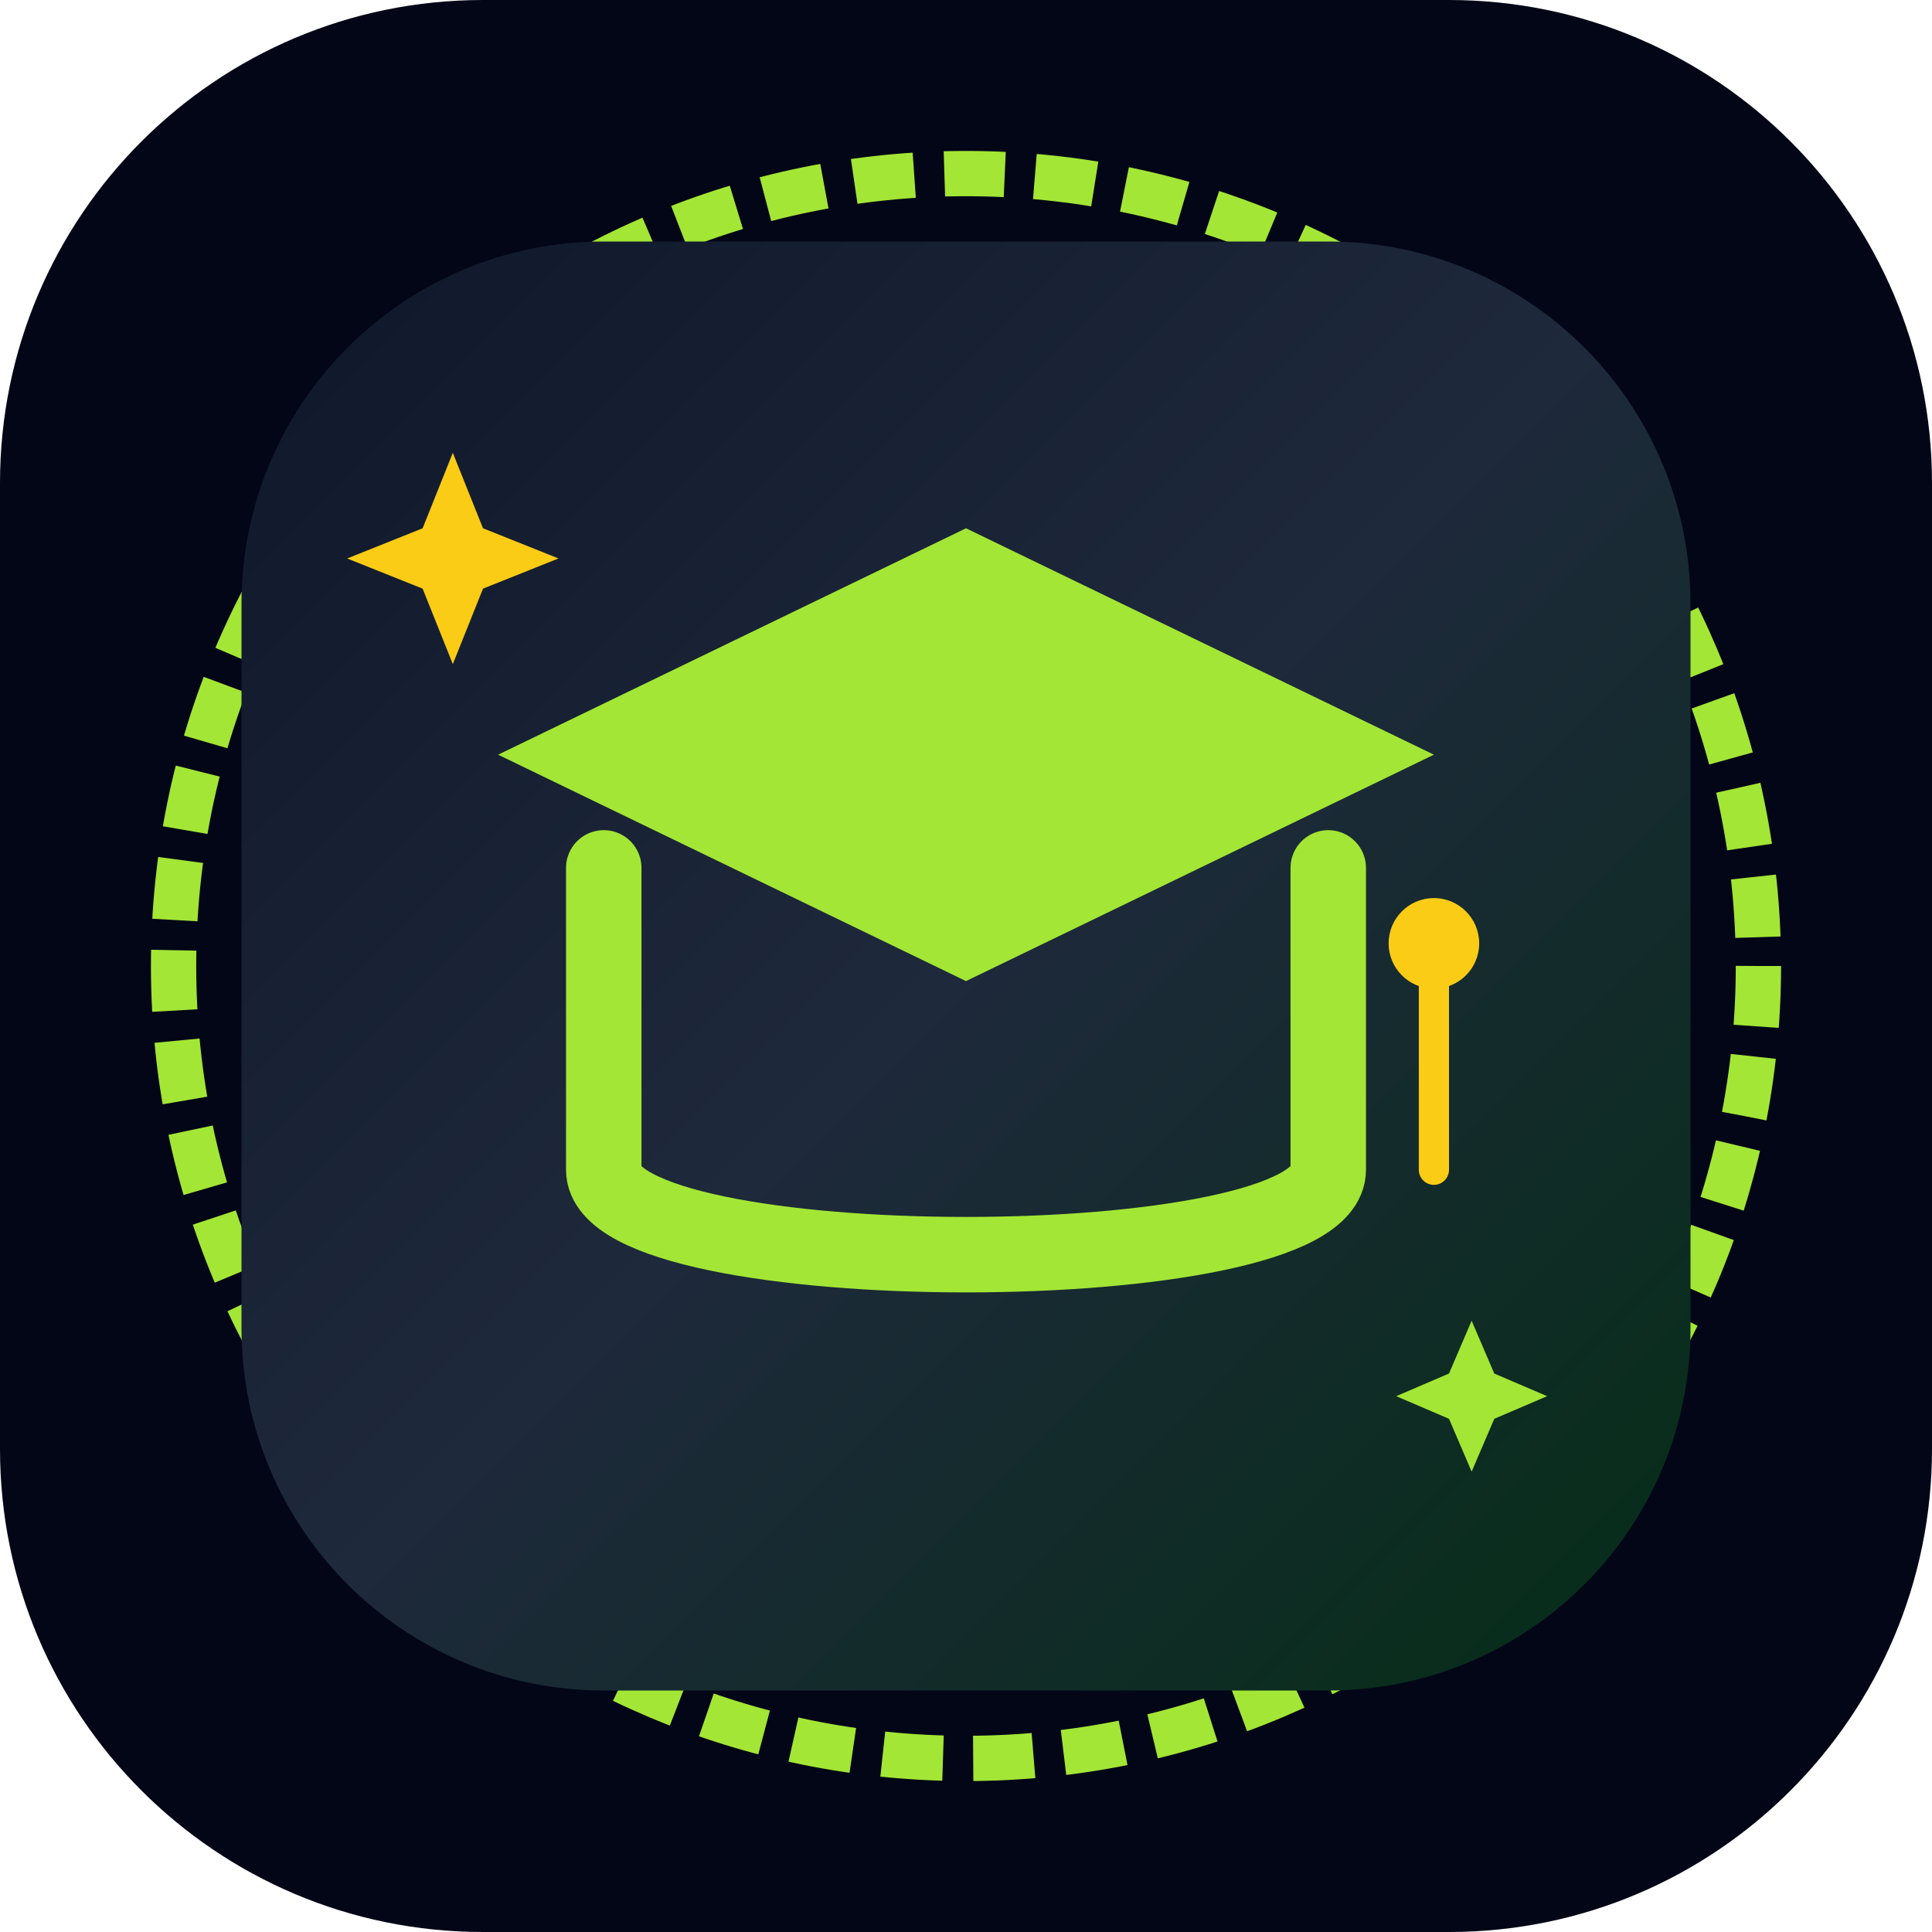
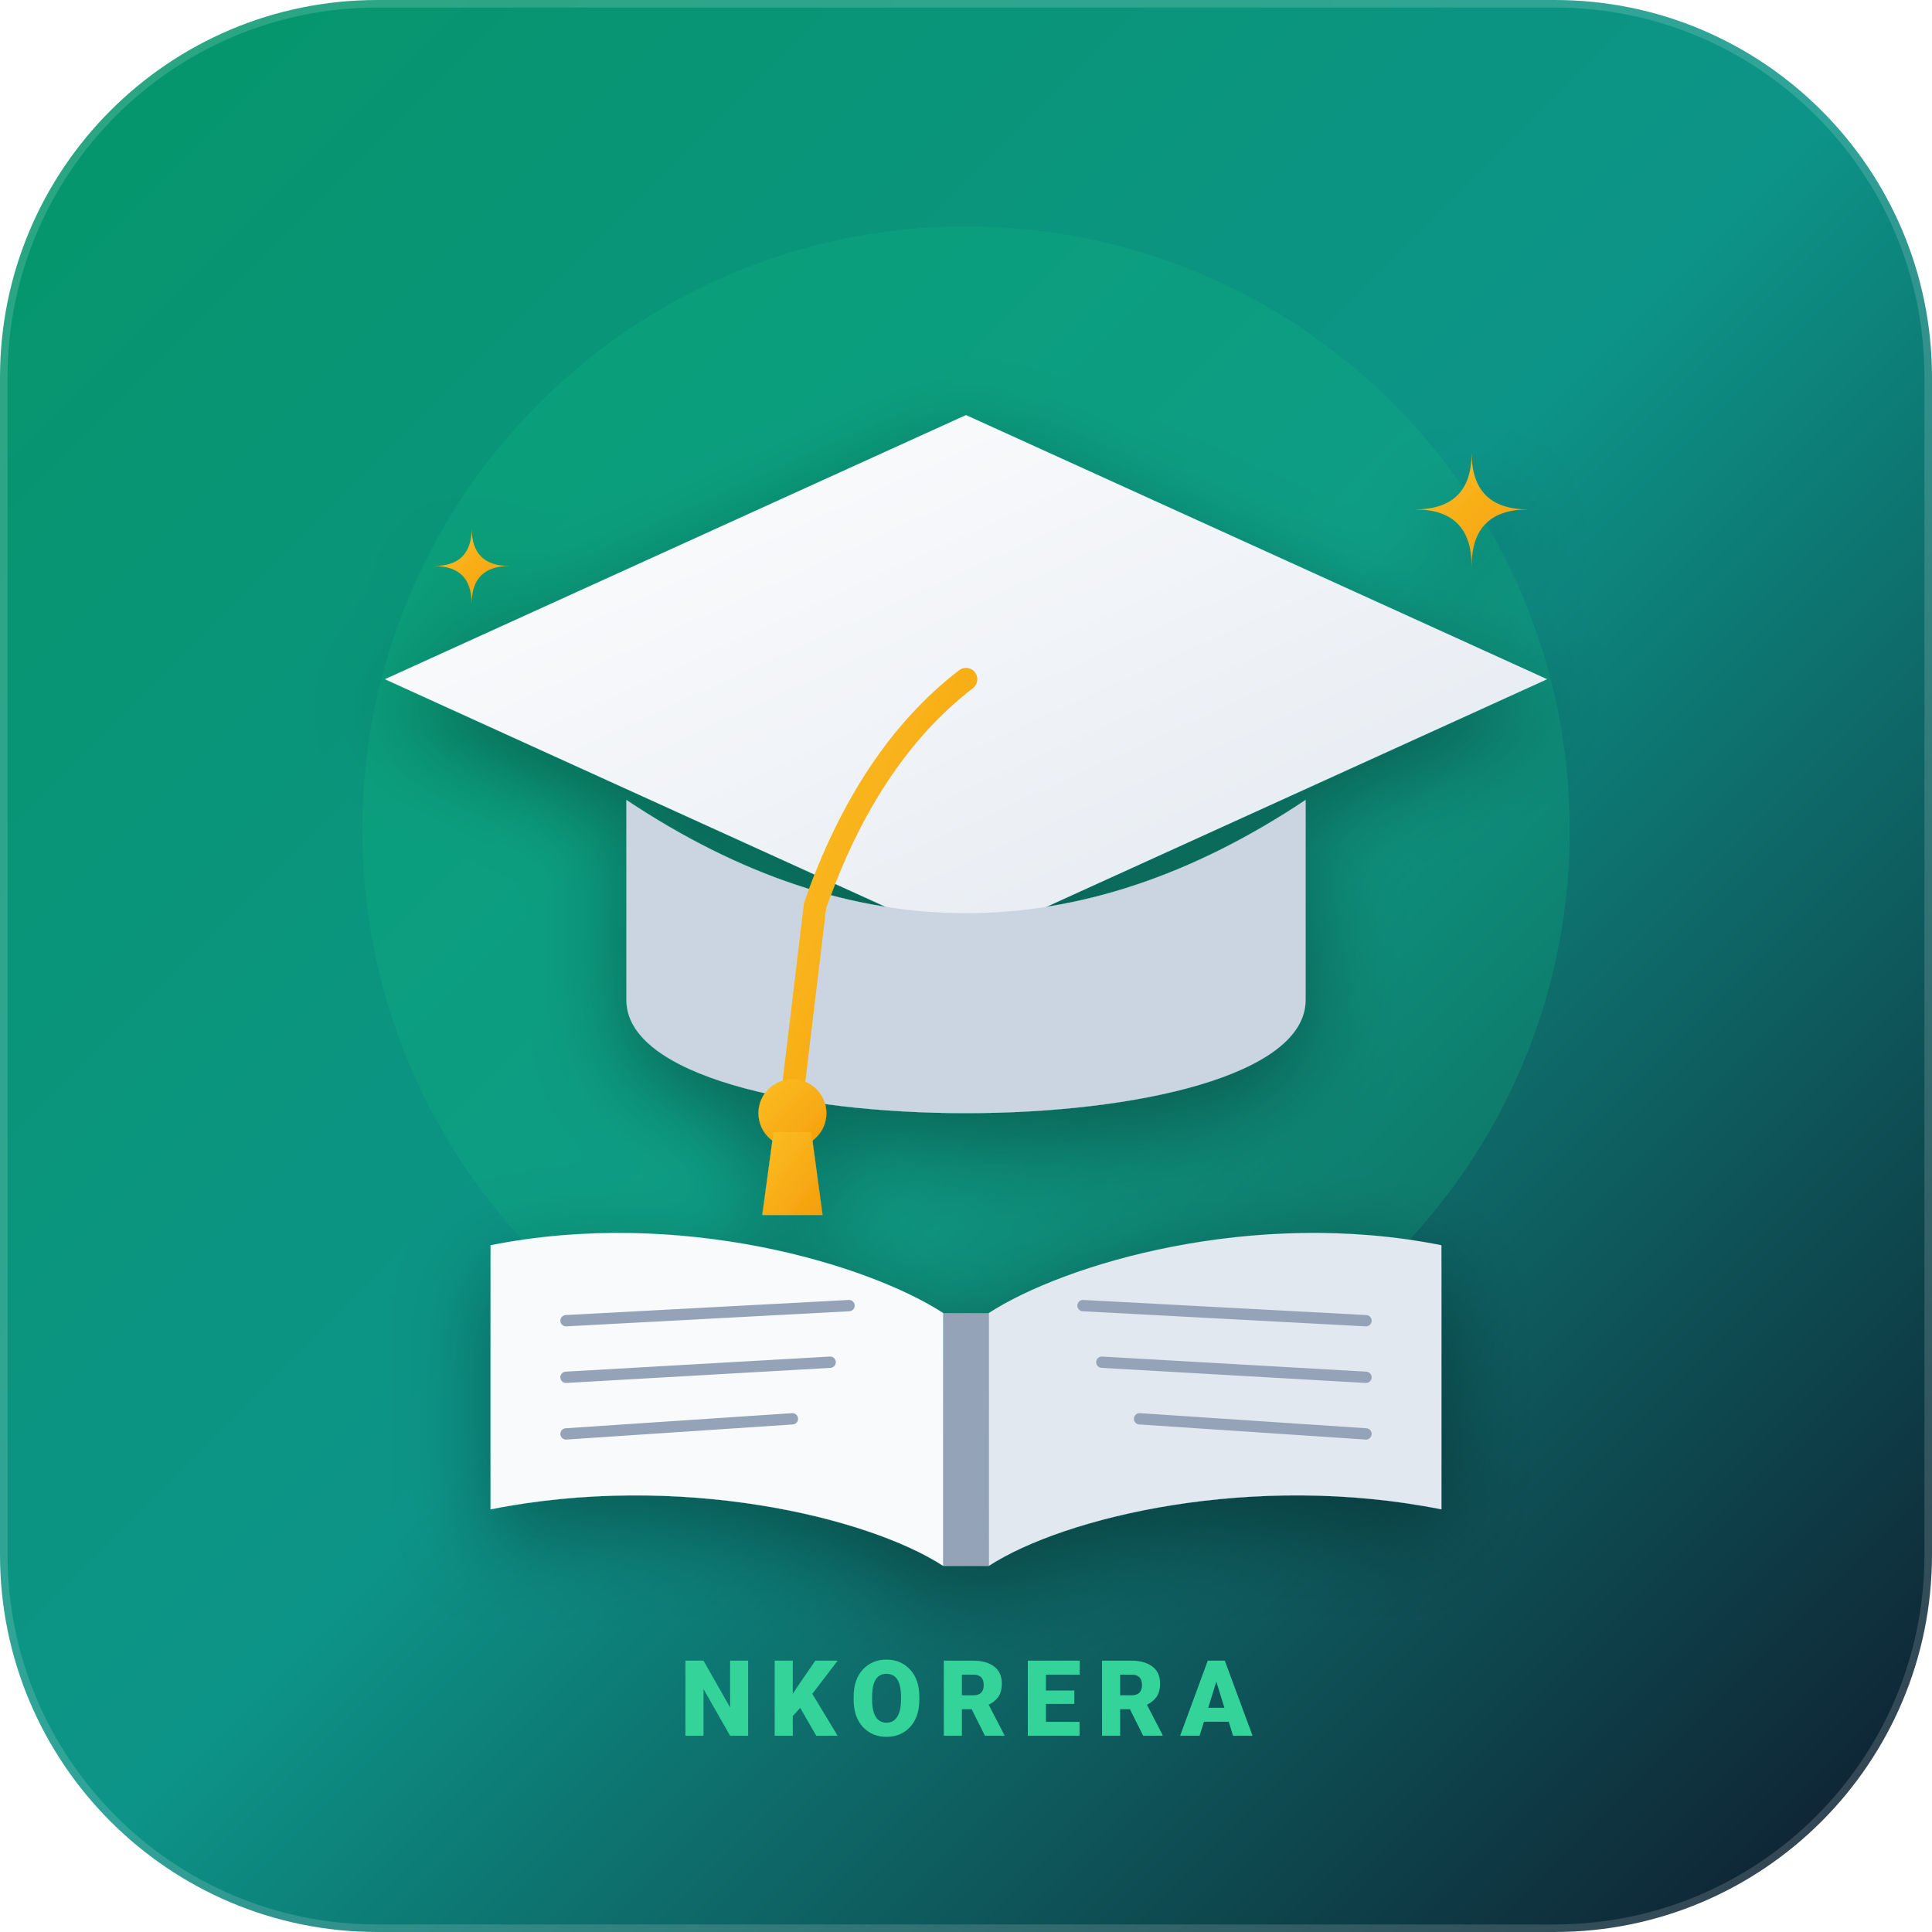
<svg xmlns="http://www.w3.org/2000/svg" viewBox="0 0 512 512" width="512" height="512">
-   <rect width="512" height="512" rx="128" fill="#020617" />
-   <circle cx="256" cy="256" r="210" fill="none" stroke="#a3e635" stroke-width="12" stroke-dasharray="16 8" />
-   <rect x="64" y="64" width="384" height="384" rx="96" fill="url(#limeGrad)" />
  <defs>
-     <linearGradient id="limeGrad" x1="0%" y1="0%" x2="100%" y2="100%">
-       <stop offset="0%" stop-color="#0f172a" />
-       <stop offset="50%" stop-color="#1e293b" />
-       <stop offset="100%" stop-color="#052e16" />
+     <linearGradient id="bgGradient" x1="0%" y1="0%" x2="100%" y2="100%">
+       <stop offset="0%" stop-color="#059669" />
+       <stop offset="50%" stop-color="#0d9488" />
+       <stop offset="100%" stop-color="#0f172a" />
    </linearGradient>
+     <linearGradient id="capGradient" x1="0%" y1="0%" x2="100%" y2="100%">
+       <stop offset="0%" stop-color="#ffffff" />
+       <stop offset="100%" stop-color="#e2e8f0" />
+     </linearGradient>
+     <linearGradient id="goldGradient" x1="0%" y1="0%" x2="100%" y2="100%">
+       <stop offset="0%" stop-color="#fbbf24" />
+       <stop offset="100%" stop-color="#f59e0b" />
+     </linearGradient>
+     <filter id="shadow" x="-10%" y="-10%" width="120%" height="120%">
+       <feDropShadow dx="0" dy="8" stdDeviation="12" flood-color="#000000" flood-opacity="0.35" />
+     </filter>
  </defs>
-   <path d="M256 140 L380 200 L256 260 L132 200 Z" fill="#a3e635" />
-   <path d="M160 230 V310 C160 340 352 340 352 310 V230" fill="none" stroke="#a3e635" stroke-width="20" stroke-linecap="round" />
-   <circle cx="380" cy="250" r="12" fill="#facc15" />
-   <path d="M380 250 V310" stroke="#facc15" stroke-width="8" stroke-linecap="round" />
-   <path d="M120 120 L128 140 L148 148 L128 156 L120 176 L112 156 L92 148 L112 140 Z" fill="#facc15" />
-   <path d="M390 350 L396 364 L410 370 L396 376 L390 390 L384 376 L370 370 L384 364 Z" fill="#a3e635" />
+   <rect width="512" height="512" rx="100" fill="url(#bgGradient)" />
+   <rect width="512" height="512" rx="100" fill="none" stroke="rgba(255,255,255,0.15)" stroke-width="4" />
+   <circle cx="256" cy="220" r="160" fill="rgba(16, 185, 129, 0.25)" />
+   <g filter="url(#shadow)">
+     <path d="M 256 110 L 410 180 L 256 250 L 102 180 Z" fill="url(#capGradient)" />
+     <path d="M 166 212 L 166 265 C 166 305 346 305 346 265 L 346 212 C 316 232 286 242 256 242 C 226 242 196 232 166 212 Z" fill="#cbd5e1" />
+     <path d="M 256 180 Q 230 200 216 240 L 210 290" stroke="url(#goldGradient)" stroke-width="6" fill="none" stroke-linecap="round" />
+     <circle cx="210" cy="295" r="9" fill="url(#goldGradient)" />
+     <path d="M 205 300 L 215 300 L 218 322 L 202 322 Z" fill="url(#goldGradient)" />
+     <path d="M 130 330 C 180 320 230 335 250 348 L 250 415 C 230 402 180 390 130 400 Z" fill="#f8fafc" />
+     <path d="M 382 330 C 332 320 282 335 262 348 L 262 415 C 282 402 332 390 382 400 Z" fill="#e2e8f0" />
+     <path d="M 250 348 L 262 348 L 262 415 L 250 415 Z" fill="#94a3b8" />
+     <line x1="150" y1="350" x2="225" y2="346" stroke="#94a3b8" stroke-width="3" stroke-linecap="round" />
+     <line x1="150" y1="365" x2="220" y2="361" stroke="#94a3b8" stroke-width="3" stroke-linecap="round" />
+     <line x1="150" y1="380" x2="210" y2="376" stroke="#94a3b8" stroke-width="3" stroke-linecap="round" />
+     <line x1="287" y1="346" x2="362" y2="350" stroke="#94a3b8" stroke-width="3" stroke-linecap="round" />
+     <line x1="292" y1="361" x2="362" y2="365" stroke="#94a3b8" stroke-width="3" stroke-linecap="round" />
+     <line x1="302" y1="376" x2="362" y2="380" stroke="#94a3b8" stroke-width="3" stroke-linecap="round" />
+     <path d="M 390 120 Q 390 135 405 135 Q 390 135 390 150 Q 390 135 375 135 Q 390 135 390 120 Z" fill="url(#goldGradient)" />
+     <path d="M 125 140 Q 125 150 135 150 Q 125 150 125 160 Q 125 150 115 150 Q 125 150 125 140 Z" fill="url(#goldGradient)" />
+   </g>
+   <text x="256" y="460" font-family="system-ui, -apple-system, BlinkMacSystemFont, 'Segoe UI', Roboto, sans-serif" font-size="28" font-weight="900" fill="#34d399" letter-spacing="4" text-anchor="middle">NKORERA</text>
</svg>
